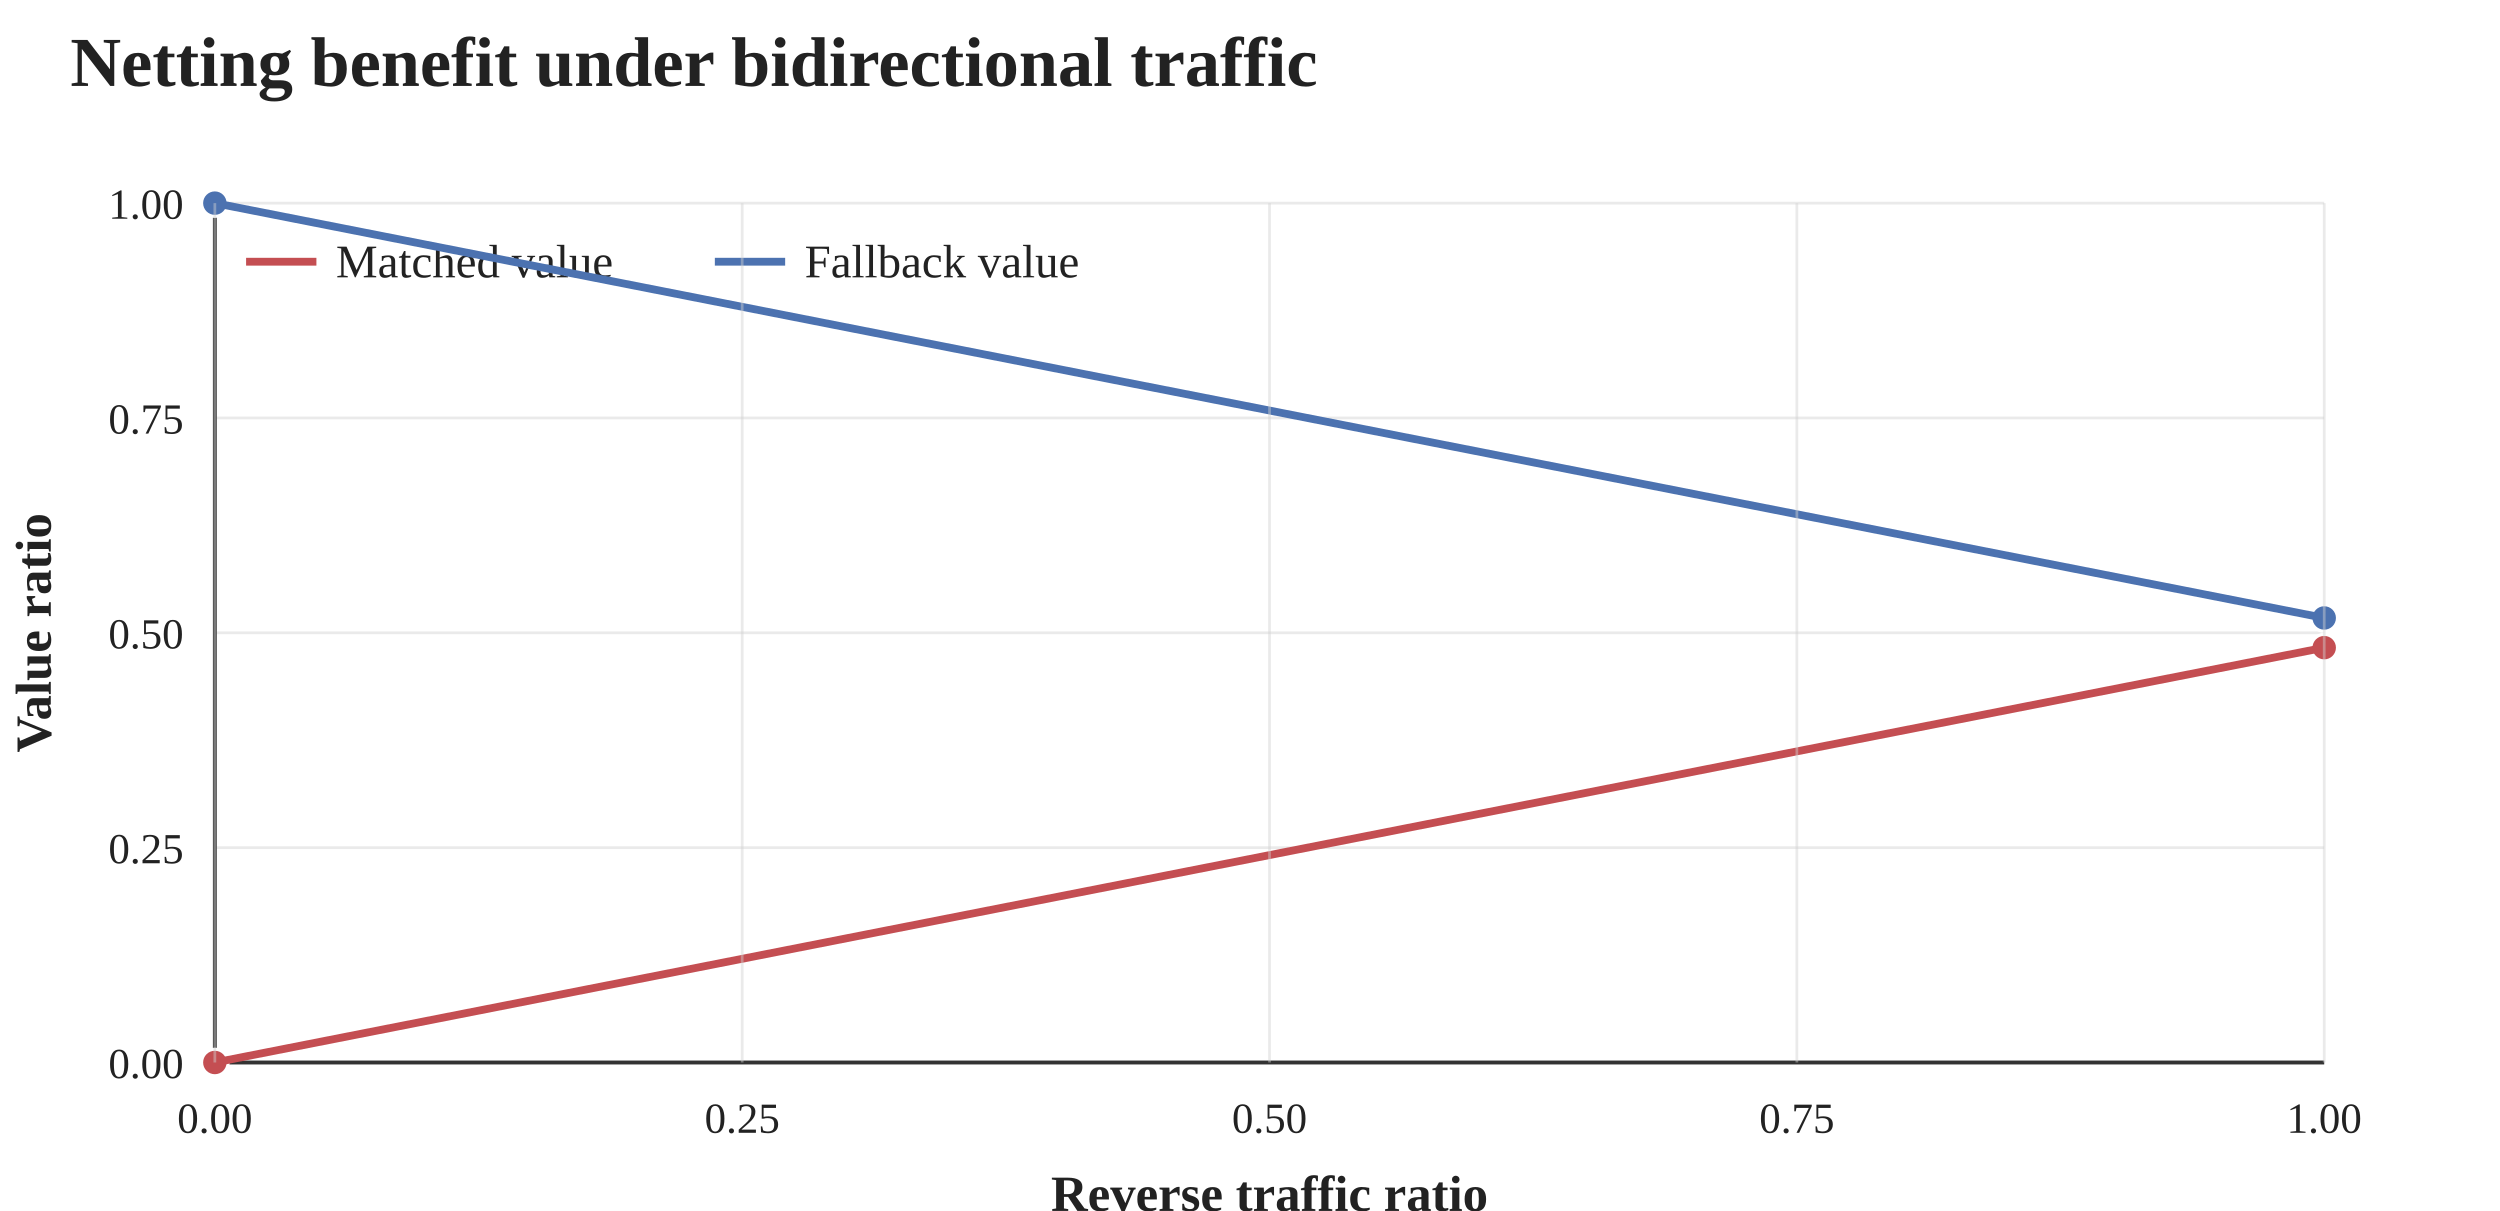
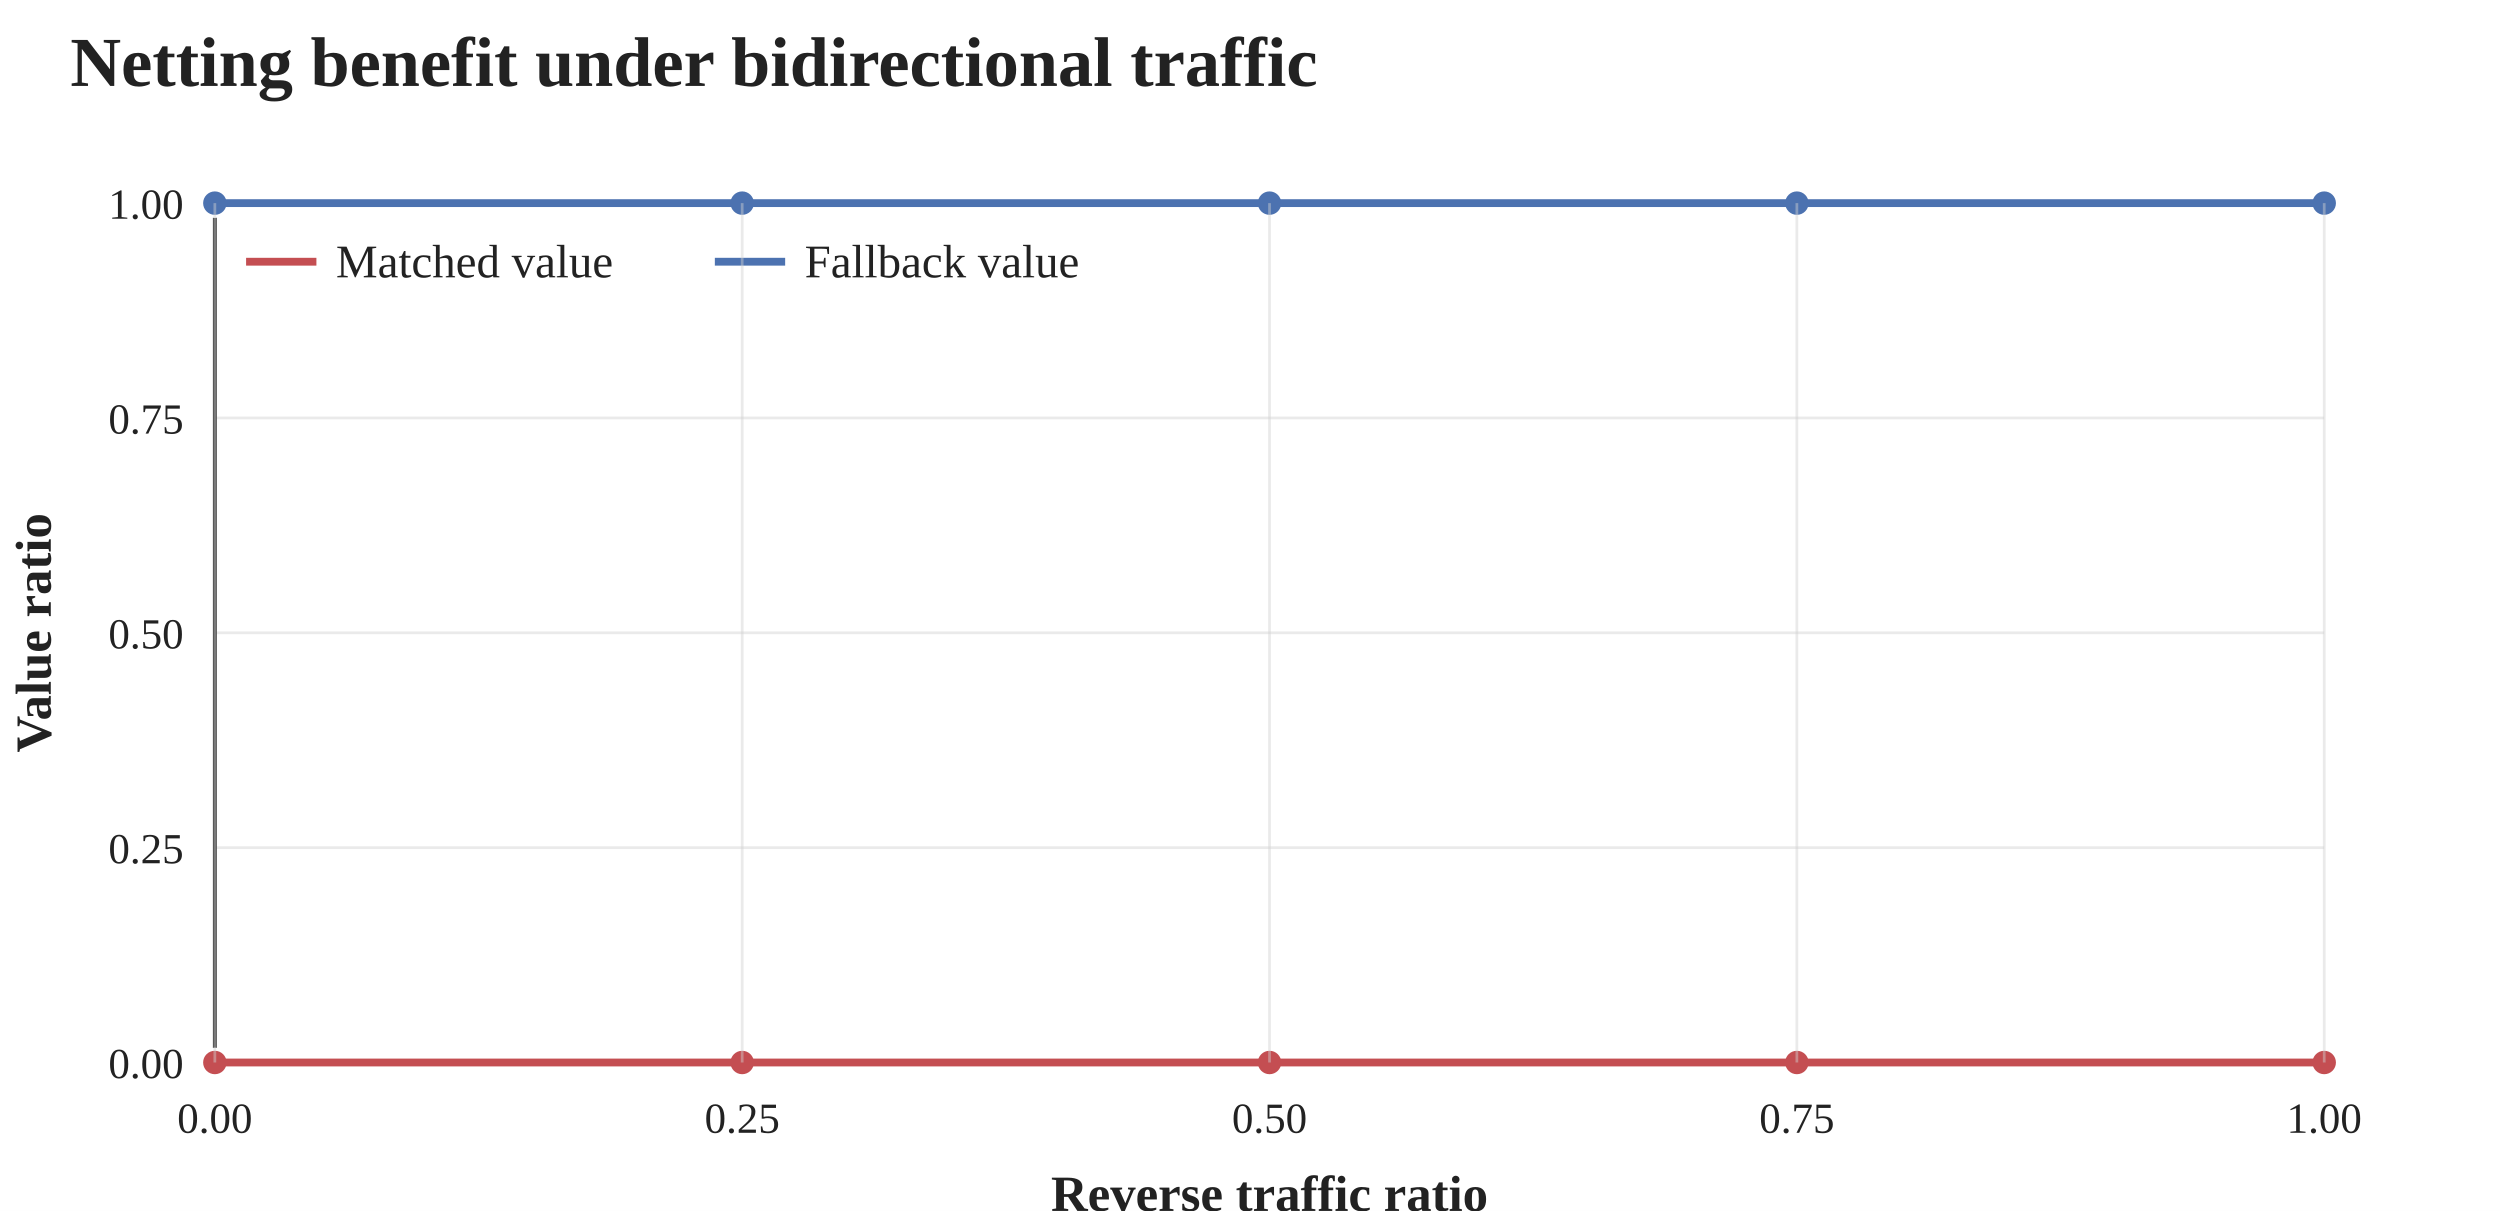
<svg xmlns="http://www.w3.org/2000/svg" width="640" height="310" viewBox="0 0 640 310">
  <rect width="100%" height="100%" fill="white" />
  <style>
text{font-family:'Times New Roman',DejaVu Serif,serif;fill:#222}
.axis{stroke:#333;stroke-width:1}
.grid{stroke:#D0D0D0;stroke-width:0.7;opacity:0.45}
.tick{font-size:11px}
.label{font-size:13px;font-weight:600}
.legend{font-size:12px}
</style>
  <text x="18" y="22" font-size="18" font-weight="700">Netting benefit under bidirectional traffic</text>
  <line class="grid" x1="55" y1="272.0" x2="595" y2="272.0" />
  <text class="tick" x="47" y="276.0" text-anchor="end">0.00</text>
  <line class="grid" x1="55" y1="217.0" x2="595" y2="217.0" />
  <text class="tick" x="47" y="221.0" text-anchor="end">0.25</text>
  <line class="grid" x1="55" y1="162.0" x2="595" y2="162.0" />
  <text class="tick" x="47" y="166.0" text-anchor="end">0.50</text>
  <line class="grid" x1="55" y1="107.0" x2="595" y2="107.0" />
  <text class="tick" x="47" y="111.0" text-anchor="end">0.75</text>
  <line class="grid" x1="55" y1="52.0" x2="595" y2="52.0" />
  <text class="tick" x="47" y="56.0" text-anchor="end">1.00</text>
  <line class="axis" x1="55" y1="272" x2="595" y2="272" />
  <line class="axis" x1="55" y1="52" x2="55" y2="272" />
  <text class="label" x="325.0" y="310" text-anchor="middle">Reverse traffic ratio</text>
  <text class="label" transform="translate(13,162.0) rotate(-90)" text-anchor="middle">Value ratio</text>
  <circle cx="55.0" cy="272.0" r="3.4" fill="#C44E52" stroke="white" stroke-width="0.8" />
-   <circle cx="595.0" cy="165.8" r="3.4" fill="#C44E52" stroke="white" stroke-width="0.8" />
-   <polyline points="55.0,272.0 595.0,165.8" fill="none" stroke="#C44E52" stroke-width="2" />
+   <circle cx="190.0" cy="272.0" r="3.4" fill="#C44E52" stroke="white" stroke-width="0.8" />
+   <circle cx="325.0" cy="272.0" r="3.4" fill="#C44E52" stroke="white" stroke-width="0.8" />
+   <circle cx="460.0" cy="272.0" r="3.4" fill="#C44E52" stroke="white" stroke-width="0.8" />
+   <circle cx="595.0" cy="272.0" r="3.4" fill="#C44E52" stroke="white" stroke-width="0.8" />
+   <polyline points="55.0,272.0 190.0,272.0 325.0,272.0 460.0,272.0 595.0,272.0" fill="none" stroke="#C44E52" stroke-width="2" />
  <line x1="63" y1="67" x2="81" y2="67" stroke="#C44E52" stroke-width="2" />
  <text class="legend" x="86" y="71">Matched value</text>
  <circle cx="55.0" cy="52.0" r="3.4" fill="#4C72B0" stroke="white" stroke-width="0.8" />
-   <circle cx="595.0" cy="158.2" r="3.4" fill="#4C72B0" stroke="white" stroke-width="0.8" />
-   <polyline points="55.0,52.0 595.0,158.2" fill="none" stroke="#4C72B0" stroke-width="2" />
+   <circle cx="190.0" cy="52.0" r="3.4" fill="#4C72B0" stroke="white" stroke-width="0.8" />
+   <circle cx="325.0" cy="52.0" r="3.4" fill="#4C72B0" stroke="white" stroke-width="0.8" />
+   <circle cx="460.0" cy="52.0" r="3.4" fill="#4C72B0" stroke="white" stroke-width="0.8" />
+   <circle cx="595.0" cy="52.0" r="3.4" fill="#4C72B0" stroke="white" stroke-width="0.8" />
+   <polyline points="55.0,52.0 190.0,52.0 325.0,52.0 460.0,52.0 595.0,52.0" fill="none" stroke="#4C72B0" stroke-width="2" />
  <line x1="183" y1="67" x2="201" y2="67" stroke="#4C72B0" stroke-width="2" />
  <text class="legend" x="206" y="71">Fallback value</text>
  <line class="grid" x1="55.0" y1="52" x2="55.0" y2="272" />
  <text class="tick" x="55.0" y="290" text-anchor="middle">0.00</text>
  <line class="grid" x1="190.0" y1="52" x2="190.0" y2="272" />
  <text class="tick" x="190.0" y="290" text-anchor="middle">0.25</text>
  <line class="grid" x1="325.0" y1="52" x2="325.0" y2="272" />
  <text class="tick" x="325.0" y="290" text-anchor="middle">0.50</text>
  <line class="grid" x1="460.0" y1="52" x2="460.0" y2="272" />
  <text class="tick" x="460.0" y="290" text-anchor="middle">0.75</text>
  <line class="grid" x1="595.0" y1="52" x2="595.0" y2="272" />
  <text class="tick" x="595.0" y="290" text-anchor="middle">1.00</text>
</svg>
